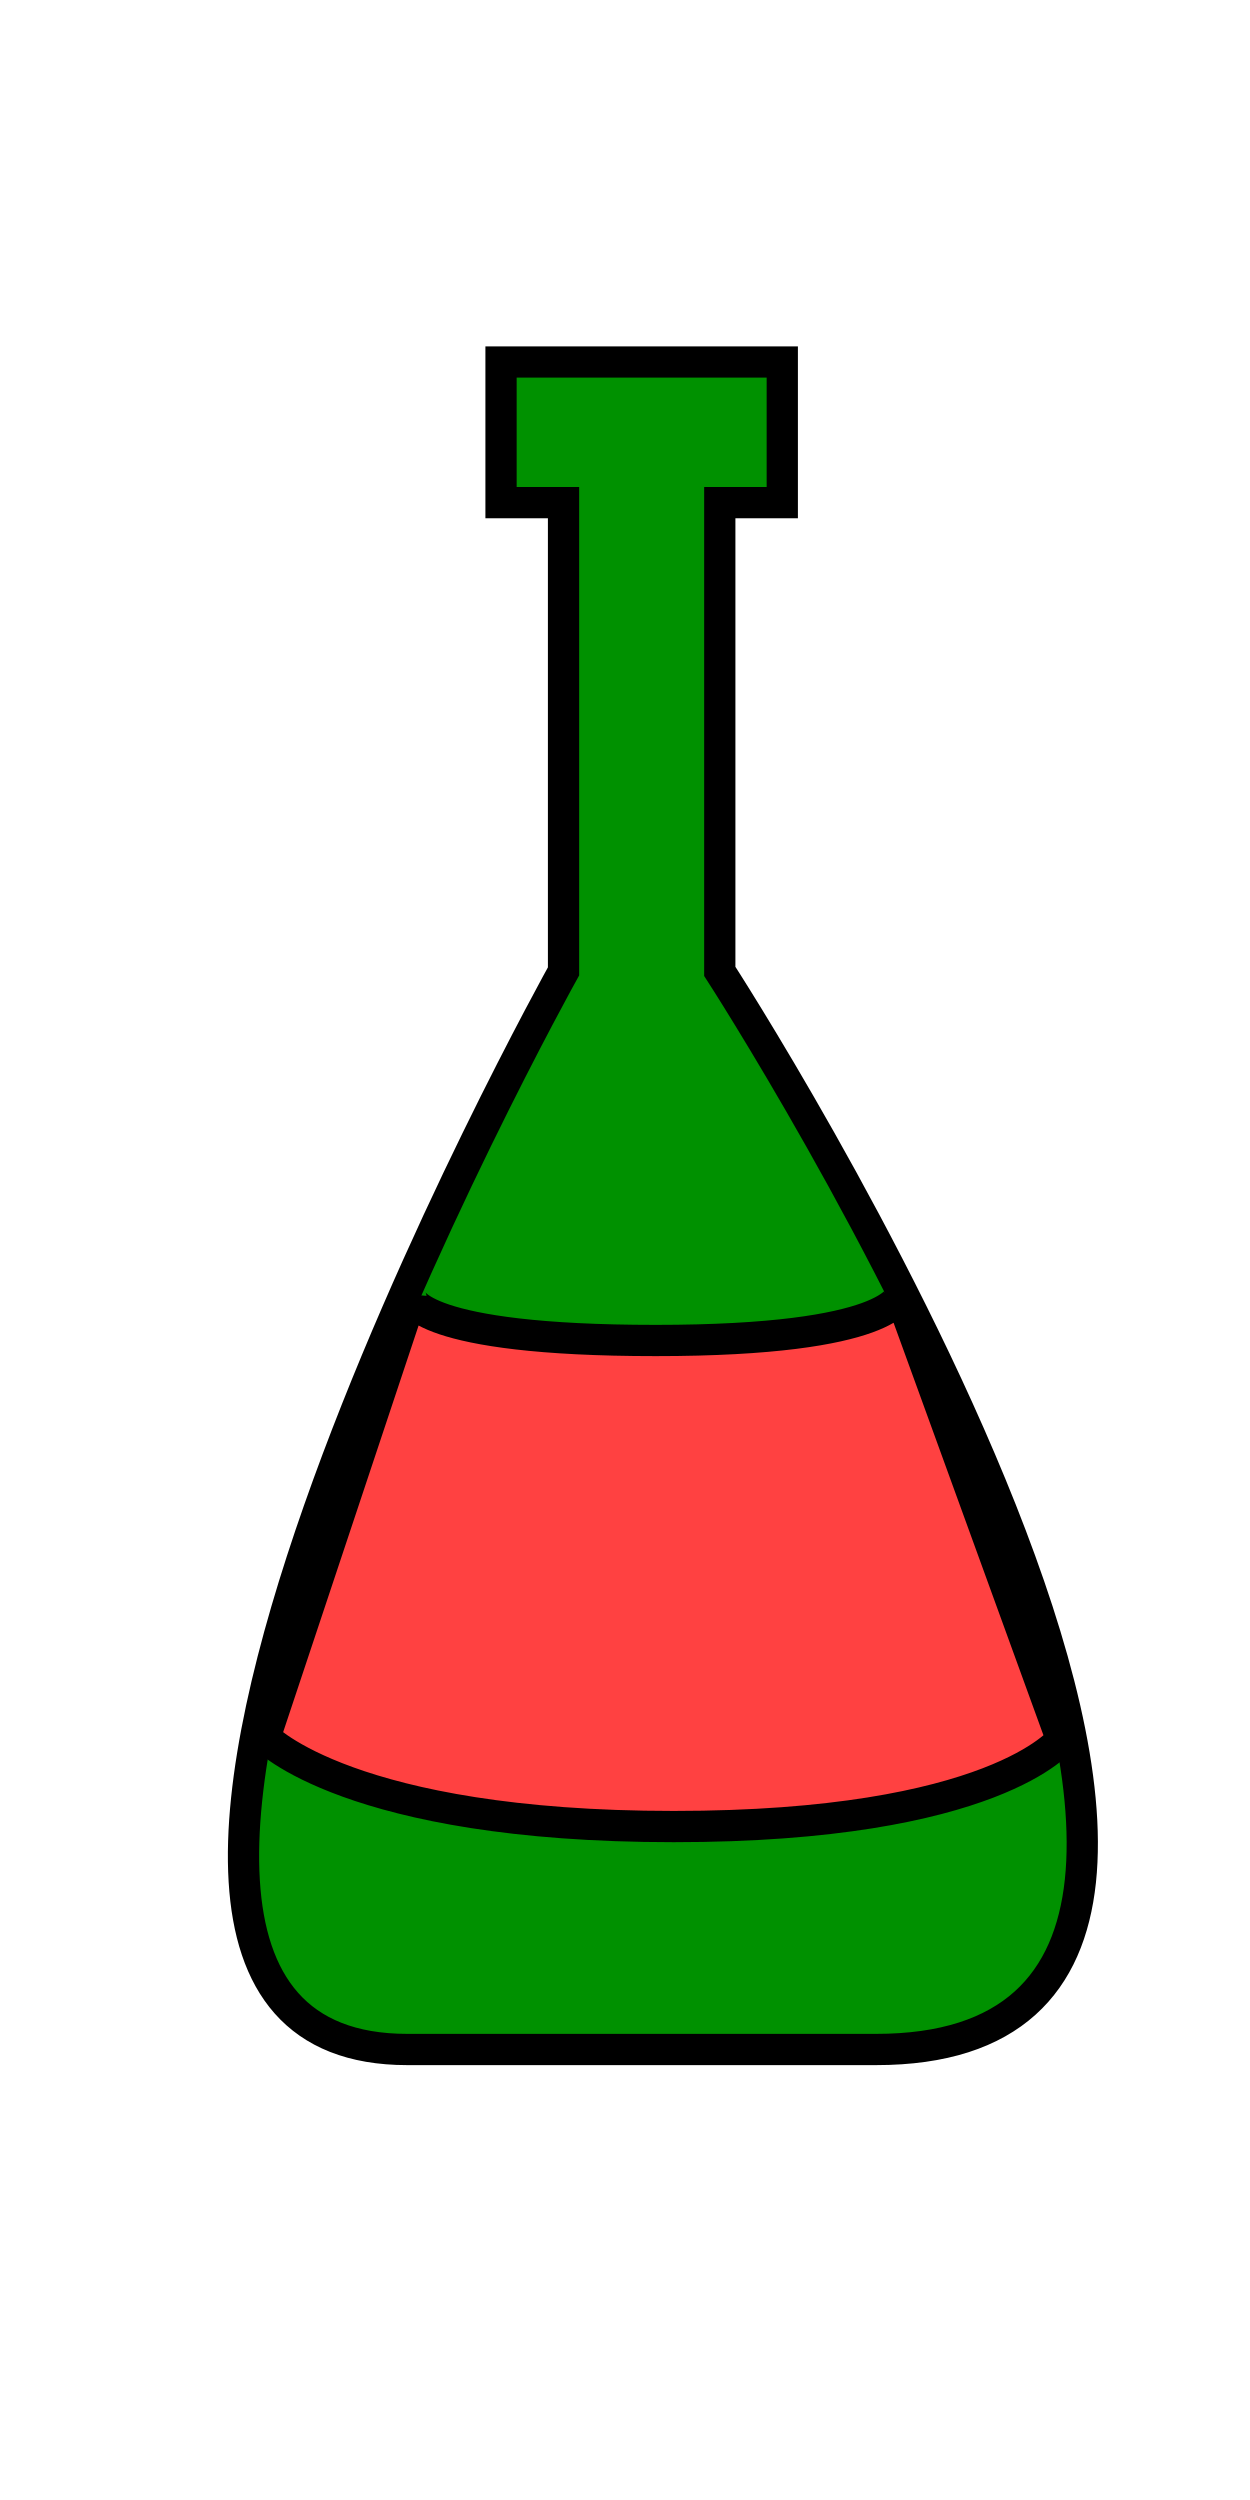
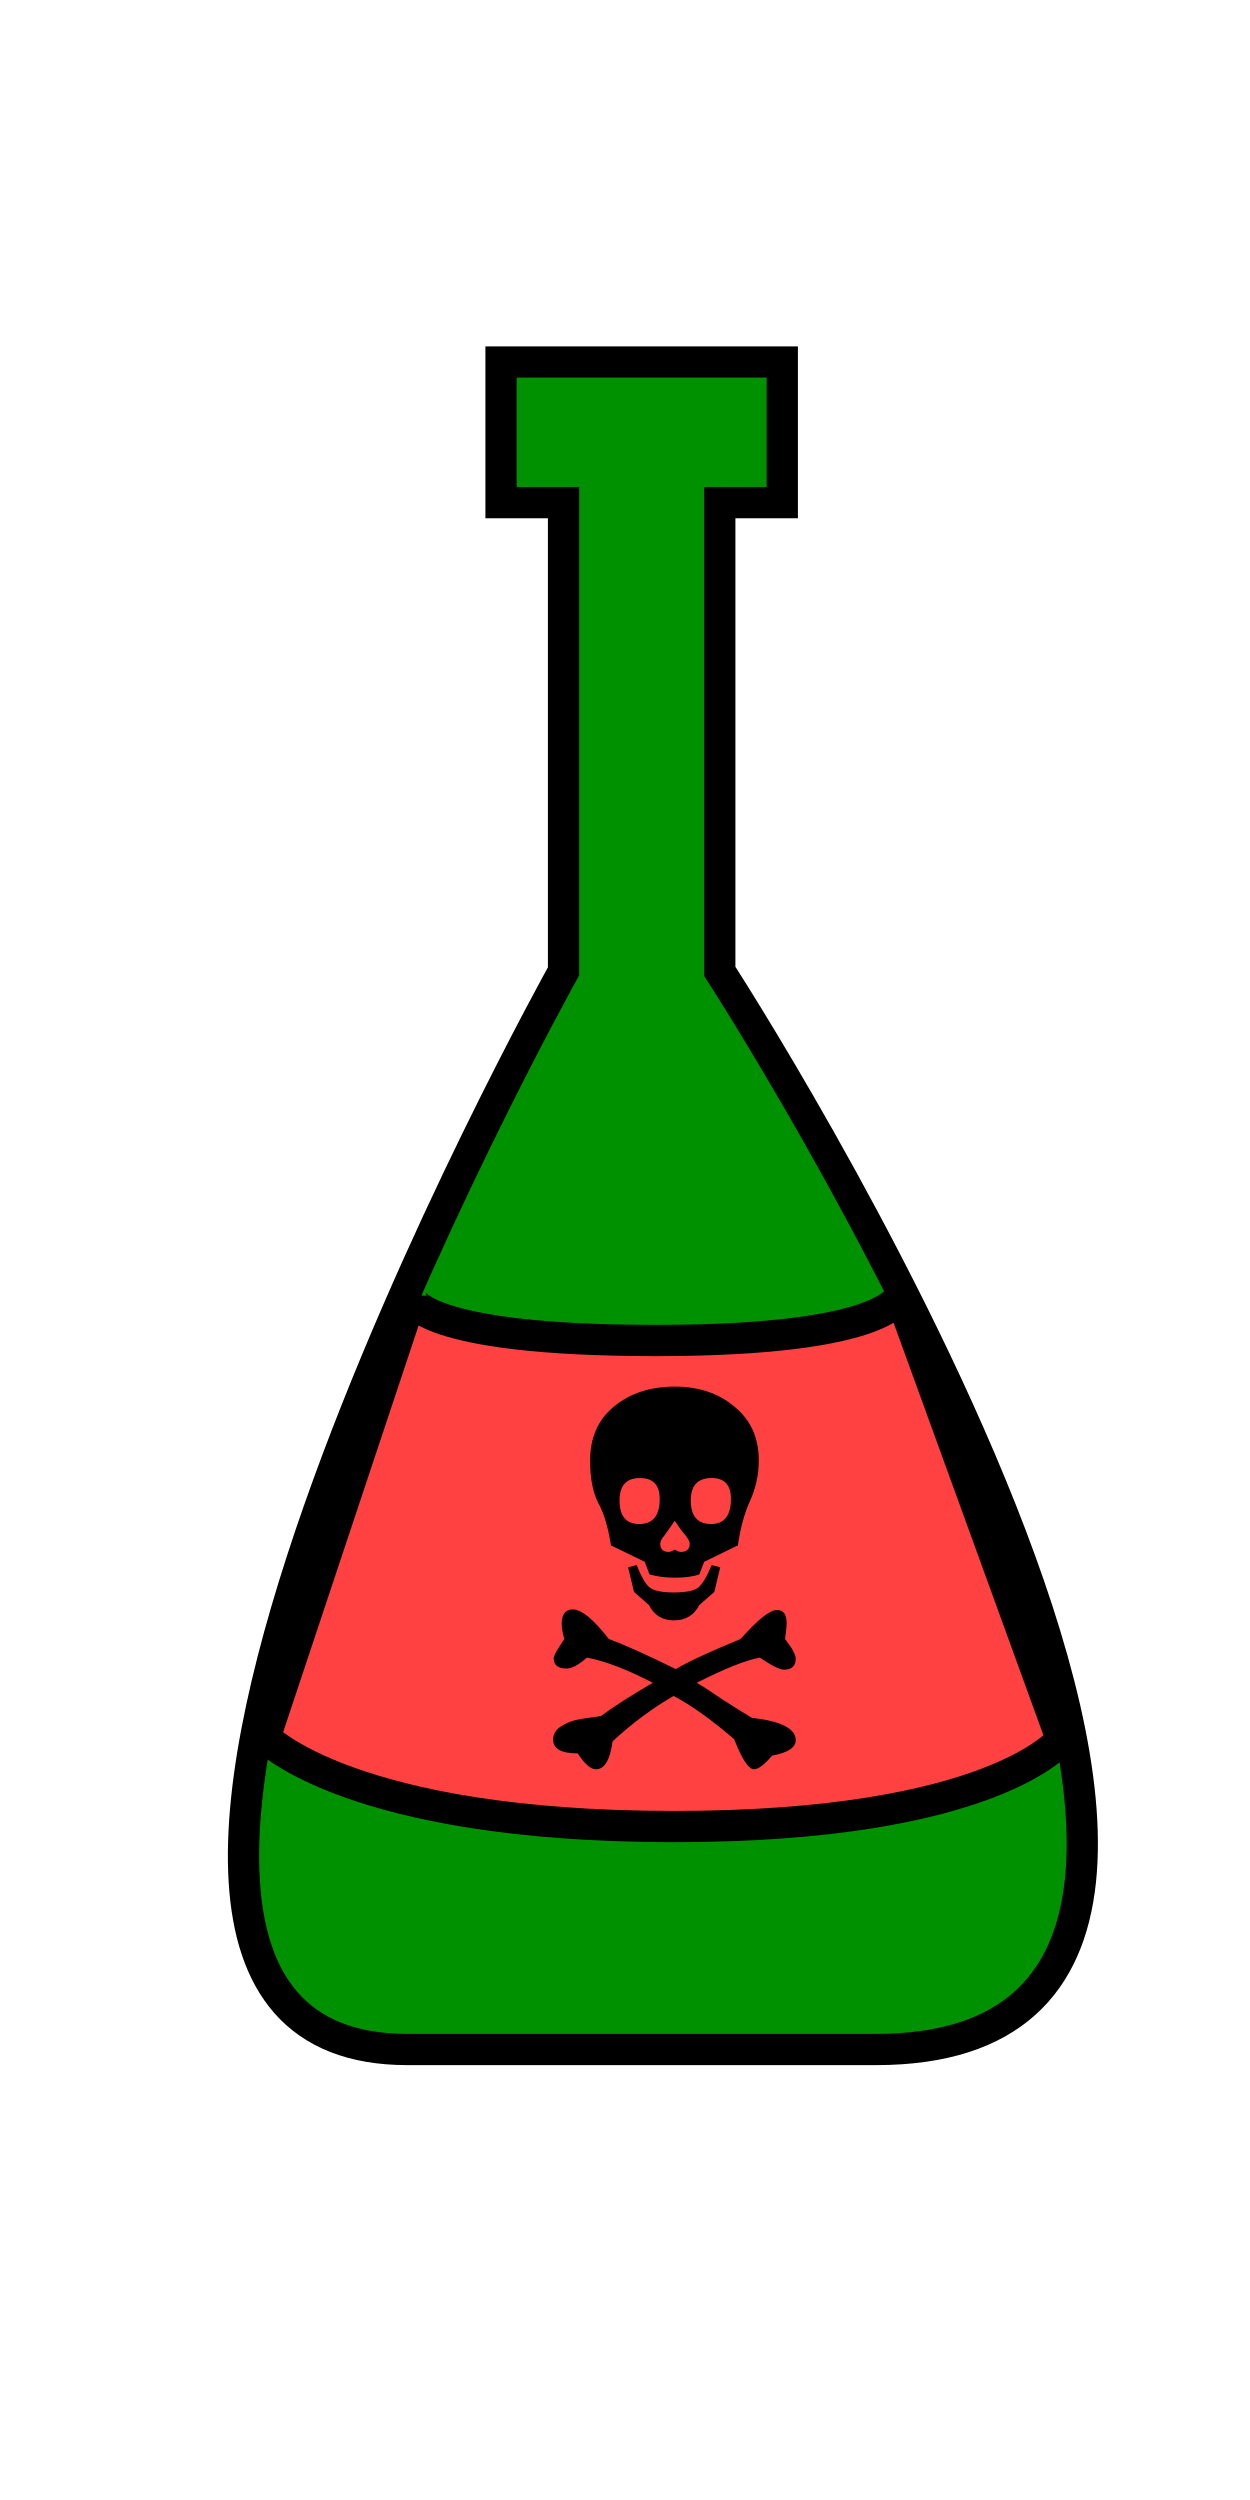
<svg xmlns="http://www.w3.org/2000/svg" width="40" height="80" viewBox="0 0 40 80" id="svg4201" version="1.1">
  <defs id="defs4203" />
  <g id="layer1" transform="translate(0,-972.3622)">
    <path style="fill:#009100;fill-rule:evenodd;stroke:#000000;stroke-width:1px;stroke-linecap:butt;stroke-linejoin:miter;stroke-opacity:1" d="m 18.033,988.446 0,15 c 0,0 -19.219,34.5 -5,34.5 l 15,0 c 17.353,0 -5,-34.5 -5,-34.5 l 0,-15 2,0 0,-4.5 -9,0 0,4.5 z" id="path4819" />
    <path style="fill:#ff4141;fill-rule:evenodd;stroke:#000000;stroke-width:1px;stroke-linecap:butt;stroke-linejoin:miter;stroke-opacity:1" d="m 13.157,1013.911 c 0,0 0.224,1.347 7.828,1.347 7.604,0 7.819,-1.455 7.819,-1.455 l 5.166,14.219 c 0,0 -2.143,2.79 -12.411,2.79 -10.379,0 -13.08,-2.857 -13.08,-2.857 z" id="path4821" />
-     <flowRoot xml:space="preserve" id="flowRoot4831" style="font-style:normal;font-weight:normal;font-size:40px;line-height:125%;font-family:sans-serif;letter-spacing:0px;word-spacing:0px;fill:#000000;fill-opacity:1;stroke:none;stroke-width:1px;stroke-linecap:butt;stroke-linejoin:miter;stroke-opacity:1" transform="matrix(0.4284137,0,0,0.4379726,-21.79661,634.8246)">
-       <flowRegion id="flowRegion4833">
-         <rect id="rect4835" width="122.228" height="106.066" x="90.914" y="862.454" />
-       </flowRegion>
-       <flowPara id="flowPara4837" style="font-style:normal;font-variant:normal;font-weight:normal;font-stretch:normal;font-family:FreeSerif;-inkscape-font-specification:FreeSerif">☠</flowPara>
-     </flowRoot>
+     <g transform="matrix(0.4284137,0,0,0.4379726,-21.79661,634.8246)" style="font-style:normal;font-weight:normal;font-size:40px;line-height:125%;font-family:sans-serif;letter-spacing:0px;word-spacing:0px;fill:#000000;fill-opacity:1;stroke:none;stroke-width:1px;stroke-linecap:butt;stroke-linejoin:miter;stroke-opacity:1" id="flowRoot4831">
+       <path d="m 103.474,884.793 -0.36,0.92 q -0.68,0.24 -1.84,0.24 -1.04,0 -1.88,-0.24 l -0.36,-0.92 -2.52,-1.2 q -0.32,-2 -0.96,-3.12 -0.6,-1.16 -0.6,-3.08 0,-2.52 1.8,-3.96 1.8,-1.44 4.52,-1.44 2.72,0 4.48,1.48 1.8,1.44 1.8,3.92 0,1.52 -0.64,2.92 -0.64,1.36 -0.92,3.28 l -2.52,1.2 z m 1.2,0.4 -0.44,1.8 -1.12,0.96 q -0.6,1.12 -1.88,1.12 -1.32,0 -1.88,-1.12 l -1.12,-0.96 -0.44,-1.8 0.64,-0.16 q 0.48,1.2 0.92,1.6 0.48,0.4 1.8,0.4 1.44,0 1.88,-0.36 0.48,-0.4 1,-1.64 l 0.64,0.16 z m -3.32,7.44 q 1.36,-0.8 4.84,-2.2 1.92,-2.12 2.72,-2.12 0.72,0 0.72,0.96 0,0.36 -0.12,1.16 0.8,1 0.8,1.44 0,0.8 -0.88,0.8 -0.48,0 -1.8,-0.88 -1.56,0.28 -4.72,1.84 0.72,0.4 1.96,1.24 1.28,0.8 2.16,1.32 3.28,0.36 3.28,1.64 0,0.8 -1.76,1.12 -0.88,1 -1.36,1 -0.6,0 -1.48,-2.2 -2.52,-2.12 -4.52,-3.16 -2.4,1.36 -4.56,3.32 -0.28,2.04 -1.24,2.04 -0.6,0 -1.36,-1.16 -1.84,0 -1.84,-1 0,-0.6 0.56,-0.96 0.6,-0.36 1.12,-0.48 0.56,-0.12 1.56,-0.24 0.2,-0.04 0.32,-0.04 1.36,-1 3.88,-2.44 -2.92,-1.48 -4.92,-1.84 -0.92,0.8 -1.52,0.8 -0.96,0 -0.96,-0.76 0,-0.28 0.8,-1.4 -0.2,-0.6 -0.2,-1.12 0,-1.04 0.84,-1.04 0.96,0 2.68,2.16 1.68,0.6 5,2.2 z m -4.2,-12.32 q 0,1.72 1.48,1.72 1.52,0 1.52,-1.84 0,-1.52 -1.48,-1.52 -1.52,0 -1.52,1.64 z m 5.32,0 q 0,1.72 1.52,1.72 1.48,0 1.48,-1.84 0,-1.52 -1.44,-1.52 -1.56,0 -1.56,1.64 z m -1.2,1.48 q -0.24,0.36 -0.48,0.68 -0.2,0.28 -0.32,0.44 -0.12,0.12 -0.2,0.28 -0.08,0.16 -0.08,0.28 0,0.6 0.64,0.6 0.12,0 0.44,-0.16 0.32,0.16 0.44,0.16 0.68,0 0.68,-0.6 0,-0.16 -0.16,-0.4 -0.16,-0.24 -0.48,-0.6 -0.28,-0.4 -0.48,-0.68 z" style="font-style:normal;font-variant:normal;font-weight:normal;font-stretch:normal;font-family:FreeSerif;-inkscape-font-specification:FreeSerif" id="path4140" />
+     </g>
  </g>
</svg>
